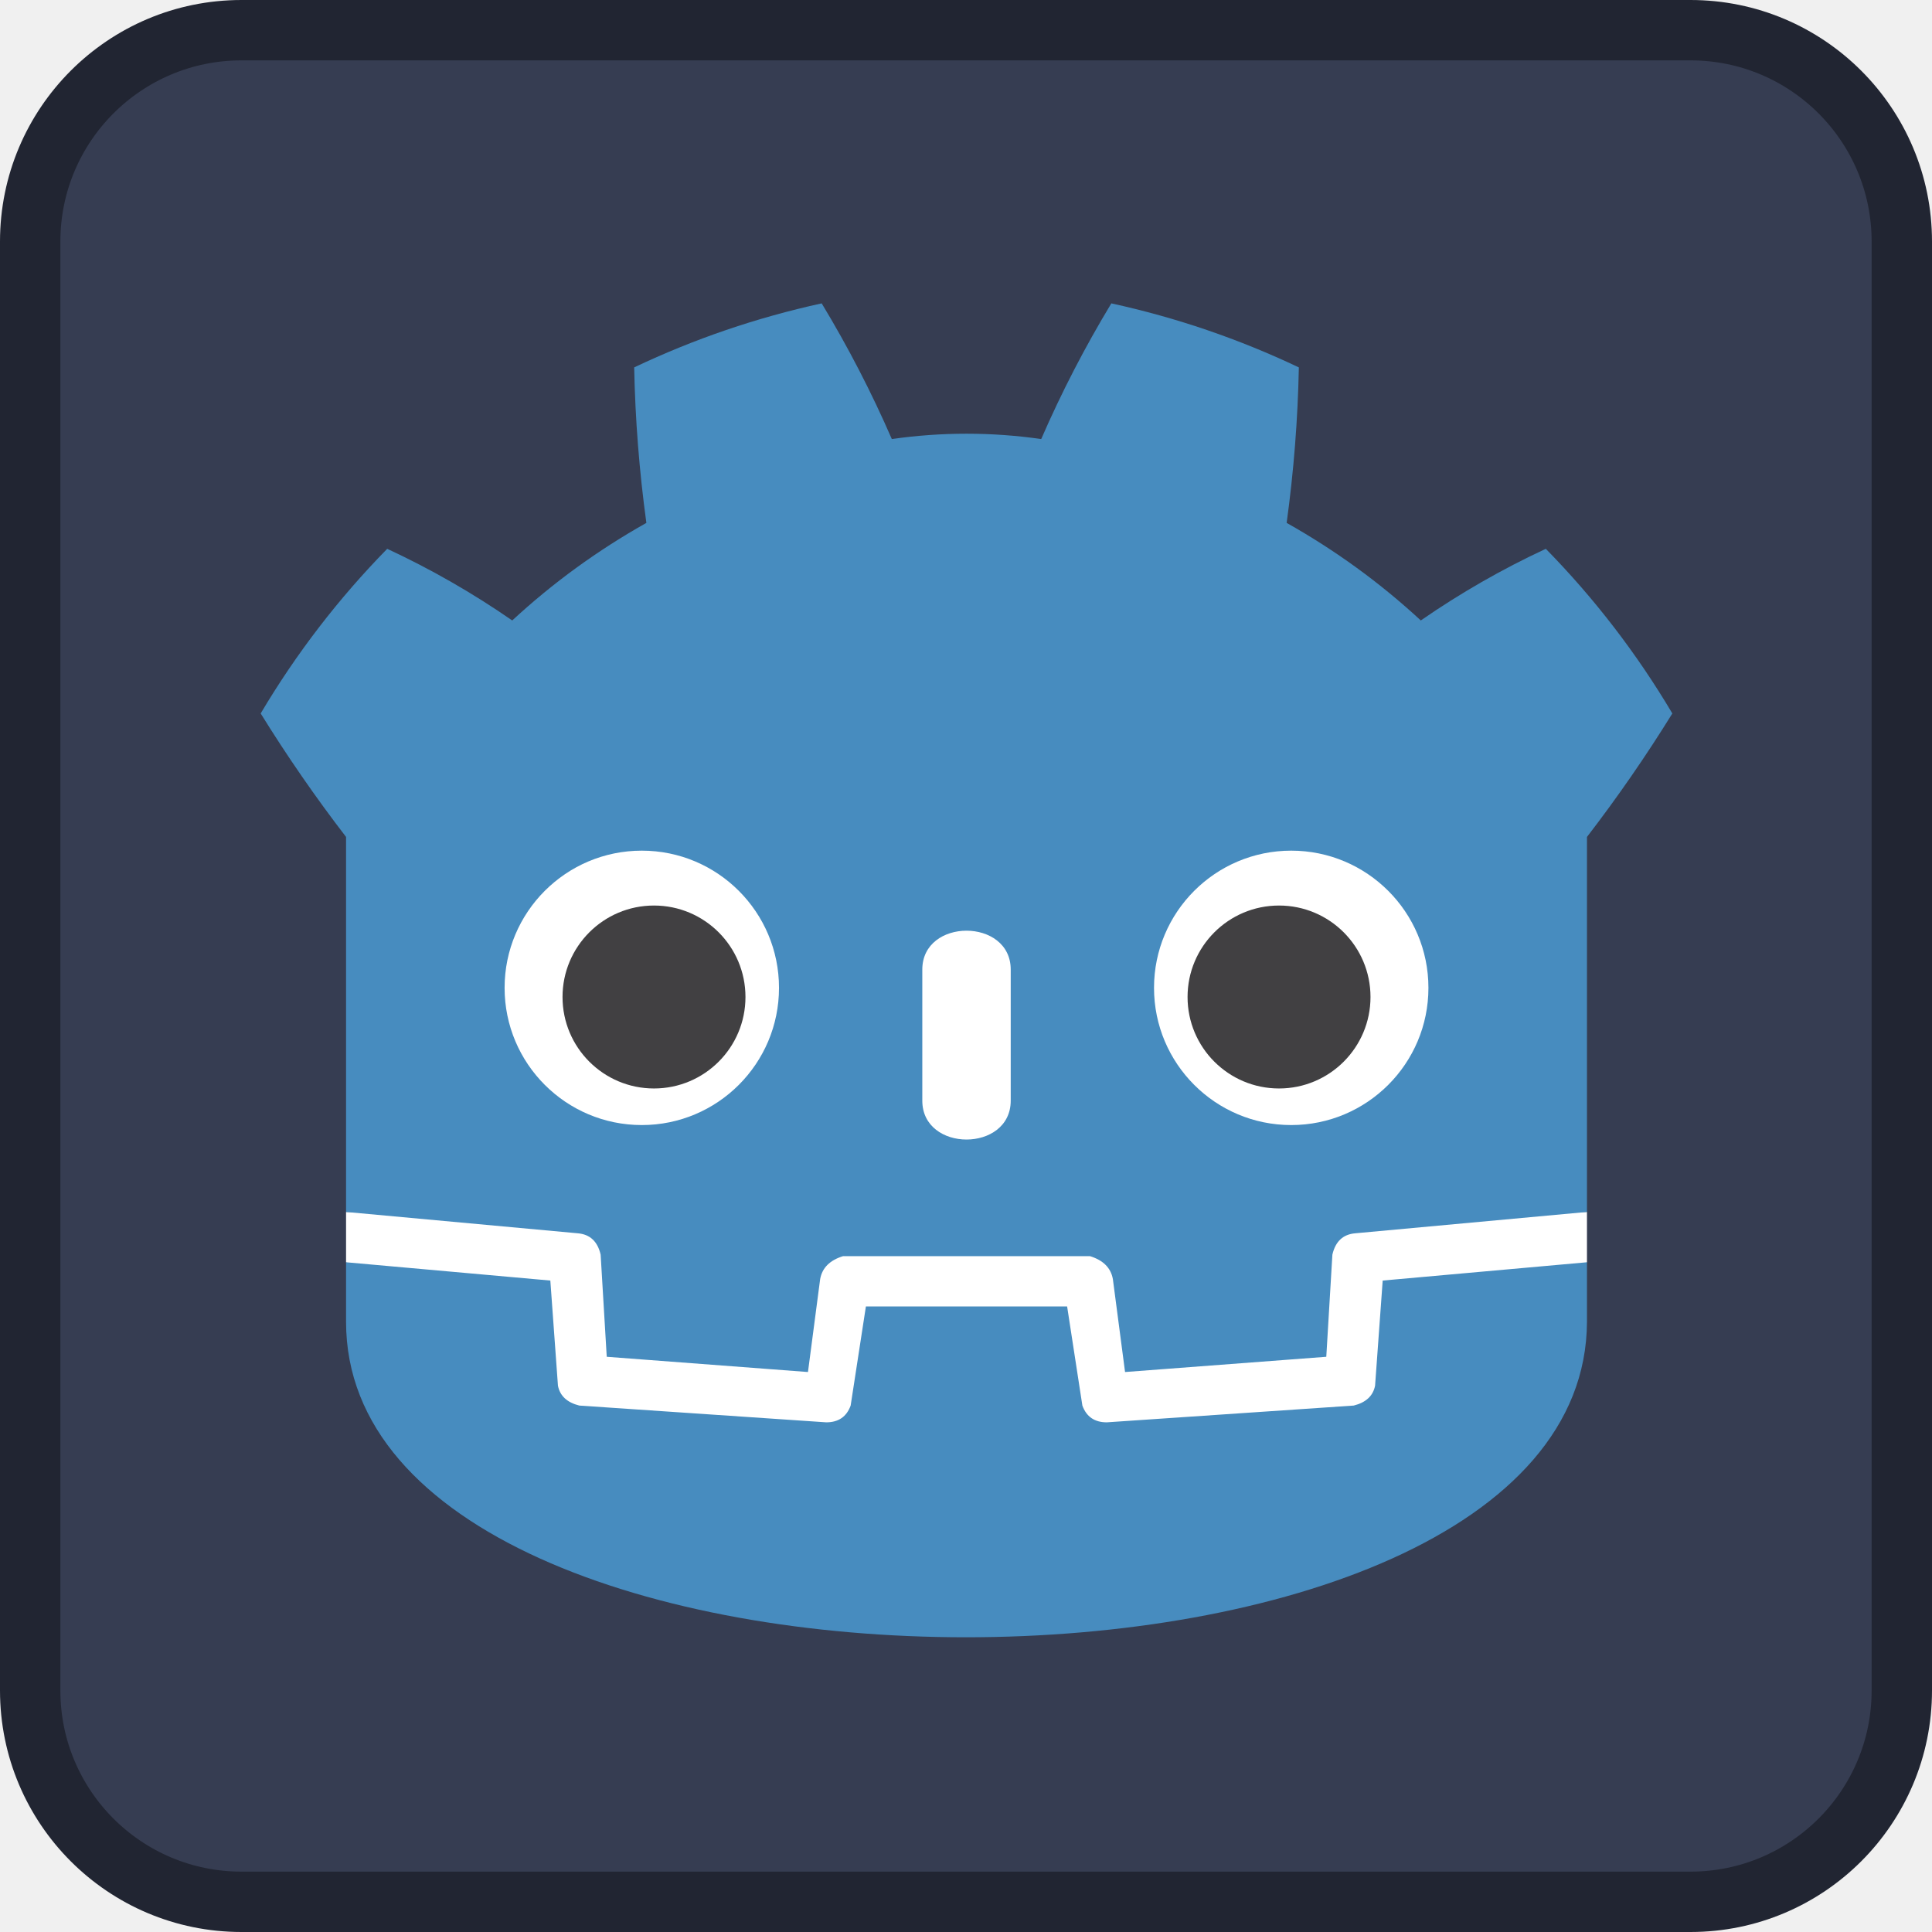
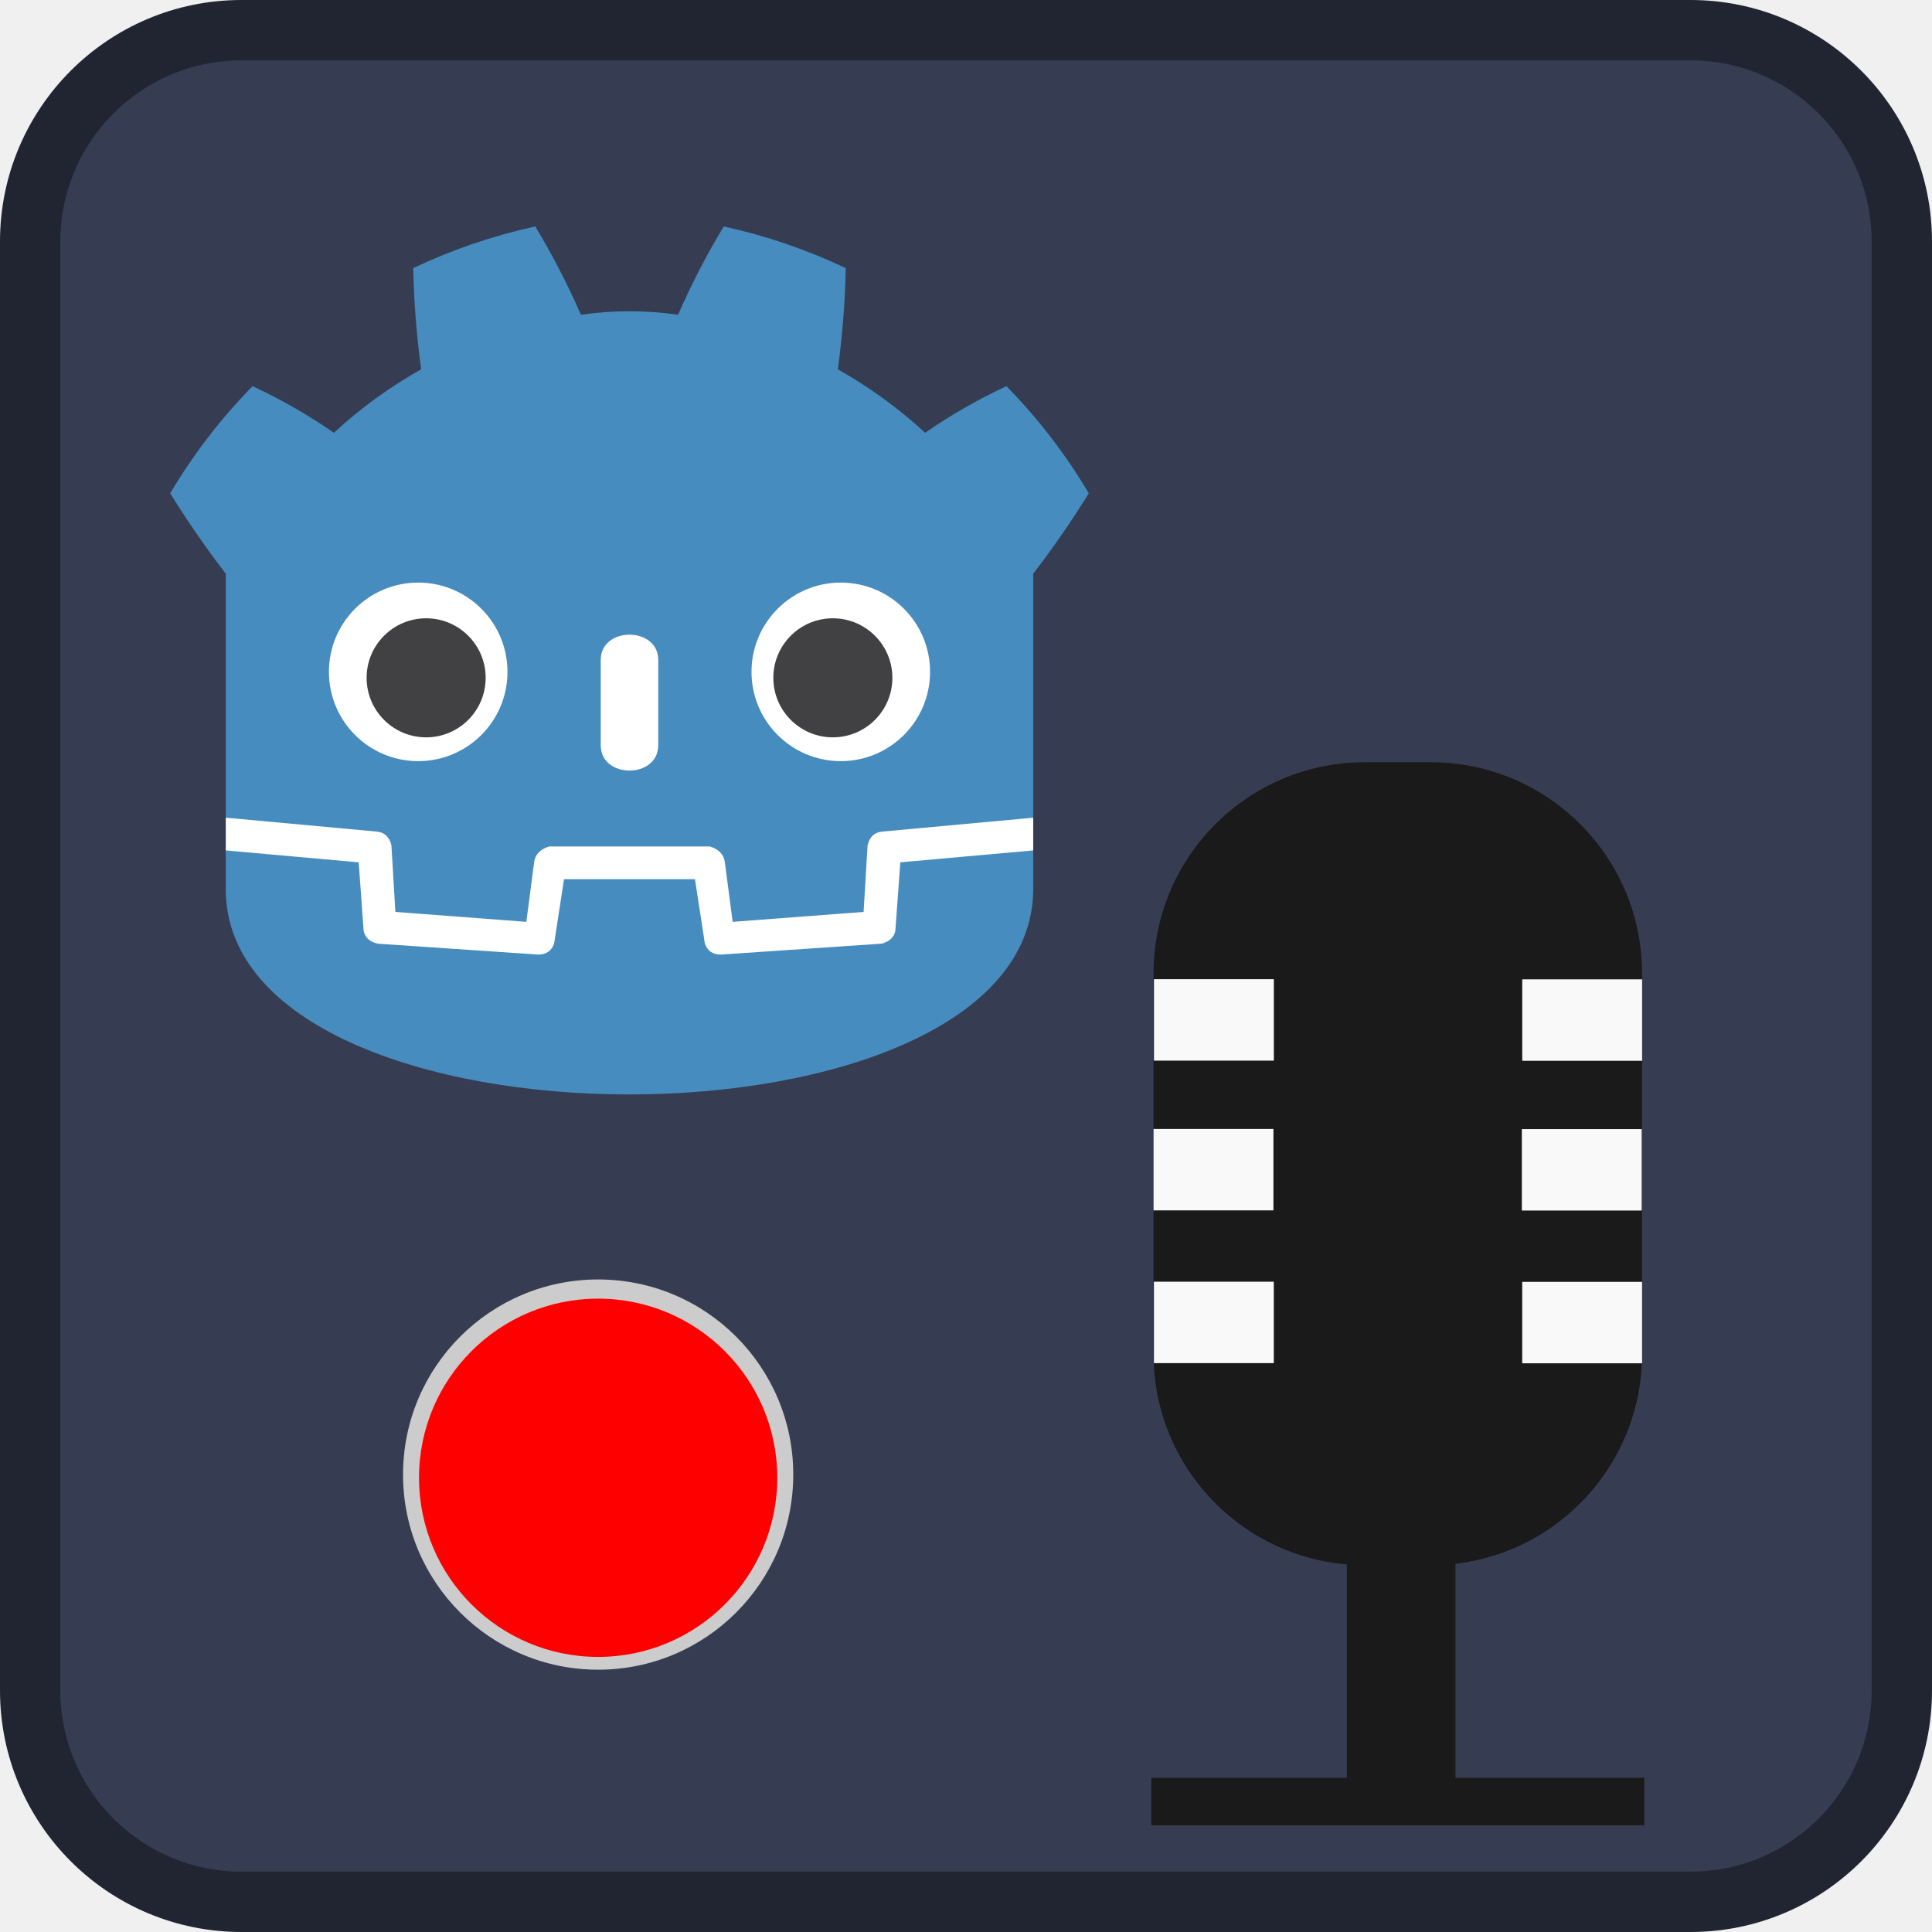
- <svg xmlns="http://www.w3.org/2000/svg" width="128" height="128">
-   <rect width="124" height="124" x="2" y="2" fill="#363d52" stroke="#212532" stroke-width="4" rx="14" />
-   <g fill="#fff" transform="translate(12.322 12.322)scale(.101)">
-     <path d="M105 673v33q407 354 814 0v-33z" />
-     <path fill="#478cbf" d="m105 673 152 14q12 1 15 14l4 67 132 10 8-61q2-11 15-15h162q13 4 15 15l8 61 132-10 4-67q3-13 15-14l152-14V427q30-39 56-81-35-59-83-108-43 20-82 47-40-37-88-64 7-51 8-102-59-28-123-42-26 43-46 89-49-7-98 0-20-46-46-89-64 14-123 42 1 51 8 102-48 27-88 64-39-27-82-47-48 49-83 108 26 42 56 81zm0 33v39c0 276 813 276 814 0v-39l-134 12-5 69q-2 10-14 13l-162 11q-12 0-16-11l-10-65H446l-10 65q-4 11-16 11l-162-11q-12-3-14-13l-5-69z" />
-     <path d="M483 600c0 34 58 34 58 0v-86c0-34-58-34-58 0z" />
-     <circle cx="725" cy="526" r="90" />
-     <circle cx="299" cy="526" r="90" />
+ <svg xmlns="http://www.w3.org/2000/svg" width="128" height="128" version="1.1" id="svg6">
+   <defs id="defs6" />
+   <rect width="124" height="124" x="2" y="2" fill="#363d52" stroke="#212532" stroke-width="4" rx="14" id="rect1" />
+   <g fill="#ffffff" transform="matrix(0.06572092,0,0,0.06572092,8.056657,9.943574)" id="g4">
+     <path d="m 105,673 v 33 q 407,354 814,0 v -33 z" id="path1" />
+     <path fill="#478cbf" d="m 105,673 152,14 q 12,1 15,14 l 4,67 132,10 8,-61 q 2,-11 15,-15 h 162 q 13,4 15,15 l 8,61 132,-10 4,-67 q 3,-13 15,-14 L 919,673 V 427 q 30,-39 56,-81 -35,-59 -83,-108 -43,20 -82,47 -40,-37 -88,-64 7,-51 8,-102 -59,-28 -123,-42 -26,43 -46,89 -49,-7 -98,0 -20,-46 -46,-89 -64,14 -123,42 1,51 8,102 -48,27 -88,64 -39,-27 -82,-47 -48,49 -83,108 26,42 56,81 z m 0,33 v 39 c 0,276 813,276 814,0 v -39 l -134,12 -5,69 q -2,10 -14,13 l -162,11 q -12,0 -16,-11 L 578,735 H 446 l -10,65 q -4,11 -16,11 L 258,800 q -12,-3 -14,-13 l -5,-69 z" id="path2" />
+     <path d="m 483,600 c 0,34 58,34 58,0 v -86 c 0,-34 -58,-34 -58,0 z" id="path3" />
+     <circle cx="725" cy="526" r="90" id="circle3" />
+     <circle cx="299" cy="526" r="90" id="circle4" />
  </g>
-   <g fill="#414042" transform="translate(12.322 12.322)scale(.101)">
-     <circle cx="307" cy="532" r="60" />
-     <circle cx="717" cy="532" r="60" />
+   <g fill="#414042" transform="matrix(0.06572092,0,0,0.06572092,8.056657,9.943574)" id="g6">
+     <circle cx="307" cy="532" r="60" id="circle5" />
+     <circle cx="717" cy="532" r="60" id="circle6" />
  </g>
+   <rect style="fill:#1a1a1a;stroke-width:19.654;stroke-linecap:round;stroke-linejoin:round;paint-order:markers stroke fill" id="rect6" width="32.368" height="53.197" x="76.424" y="50.5" rx="14" />
+   <rect style="fill:#f9f9f9;stroke-width:19.654;stroke-linecap:round;stroke-linejoin:round;paint-order:markers stroke fill" id="rect7" width="7.942" height="5.395" x="76.453" y="64.875" />
+   <rect style="fill:#f9f9f9;stroke-width:19.654;stroke-linecap:round;stroke-linejoin:round;paint-order:markers stroke fill" id="rect7-3" width="7.942" height="5.395" x="76.426" y="74.796" />
+   <rect style="fill:#f9f9f9;stroke-width:19.654;stroke-linecap:round;stroke-linejoin:round;paint-order:markers stroke fill" id="rect7-6" width="7.942" height="5.395" x="76.45" y="84.916" />
+   <rect style="fill:#f9f9f9;stroke-width:19.654;stroke-linecap:round;stroke-linejoin:round;paint-order:markers stroke fill" id="rect7-7" width="7.942" height="5.395" x="100.853" y="64.885" />
+   <rect style="fill:#f9f9f9;stroke-width:19.654;stroke-linecap:round;stroke-linejoin:round;paint-order:markers stroke fill" id="rect7-3-5" width="7.942" height="5.395" x="100.826" y="74.806" />
+   <rect style="fill:#f9f9f9;stroke-width:19.654;stroke-linecap:round;stroke-linejoin:round;paint-order:markers stroke fill" id="rect7-6-3" width="7.942" height="5.395" x="100.85" y="84.926" />
+   <rect style="fill:#1a1a1a;stroke-width:19.654;stroke-linecap:round;stroke-linejoin:round;paint-order:markers stroke fill" id="rect8" width="7.193" height="15.959" x="89.236" y="102.872" />
+   <rect style="fill:#1a1a1a;stroke-width:21.024;stroke-linecap:round;stroke-linejoin:round;paint-order:markers stroke fill" id="rect9" width="32.667" height="3.147" x="76.274" y="117.782" />
+   <circle style="fill:#cccccc;stroke-width:19.654;stroke-linecap:round;stroke-linejoin:round;paint-order:markers stroke fill" id="path10" cx="39.629" cy="97.695" r="12.927" />
+   <circle style="fill:#ff0000;stroke-width:19.654;stroke-linecap:round;stroke-linejoin:round;paint-order:markers stroke fill" id="path11" cx="39.629" cy="97.907" r="11.868" />
</svg>
